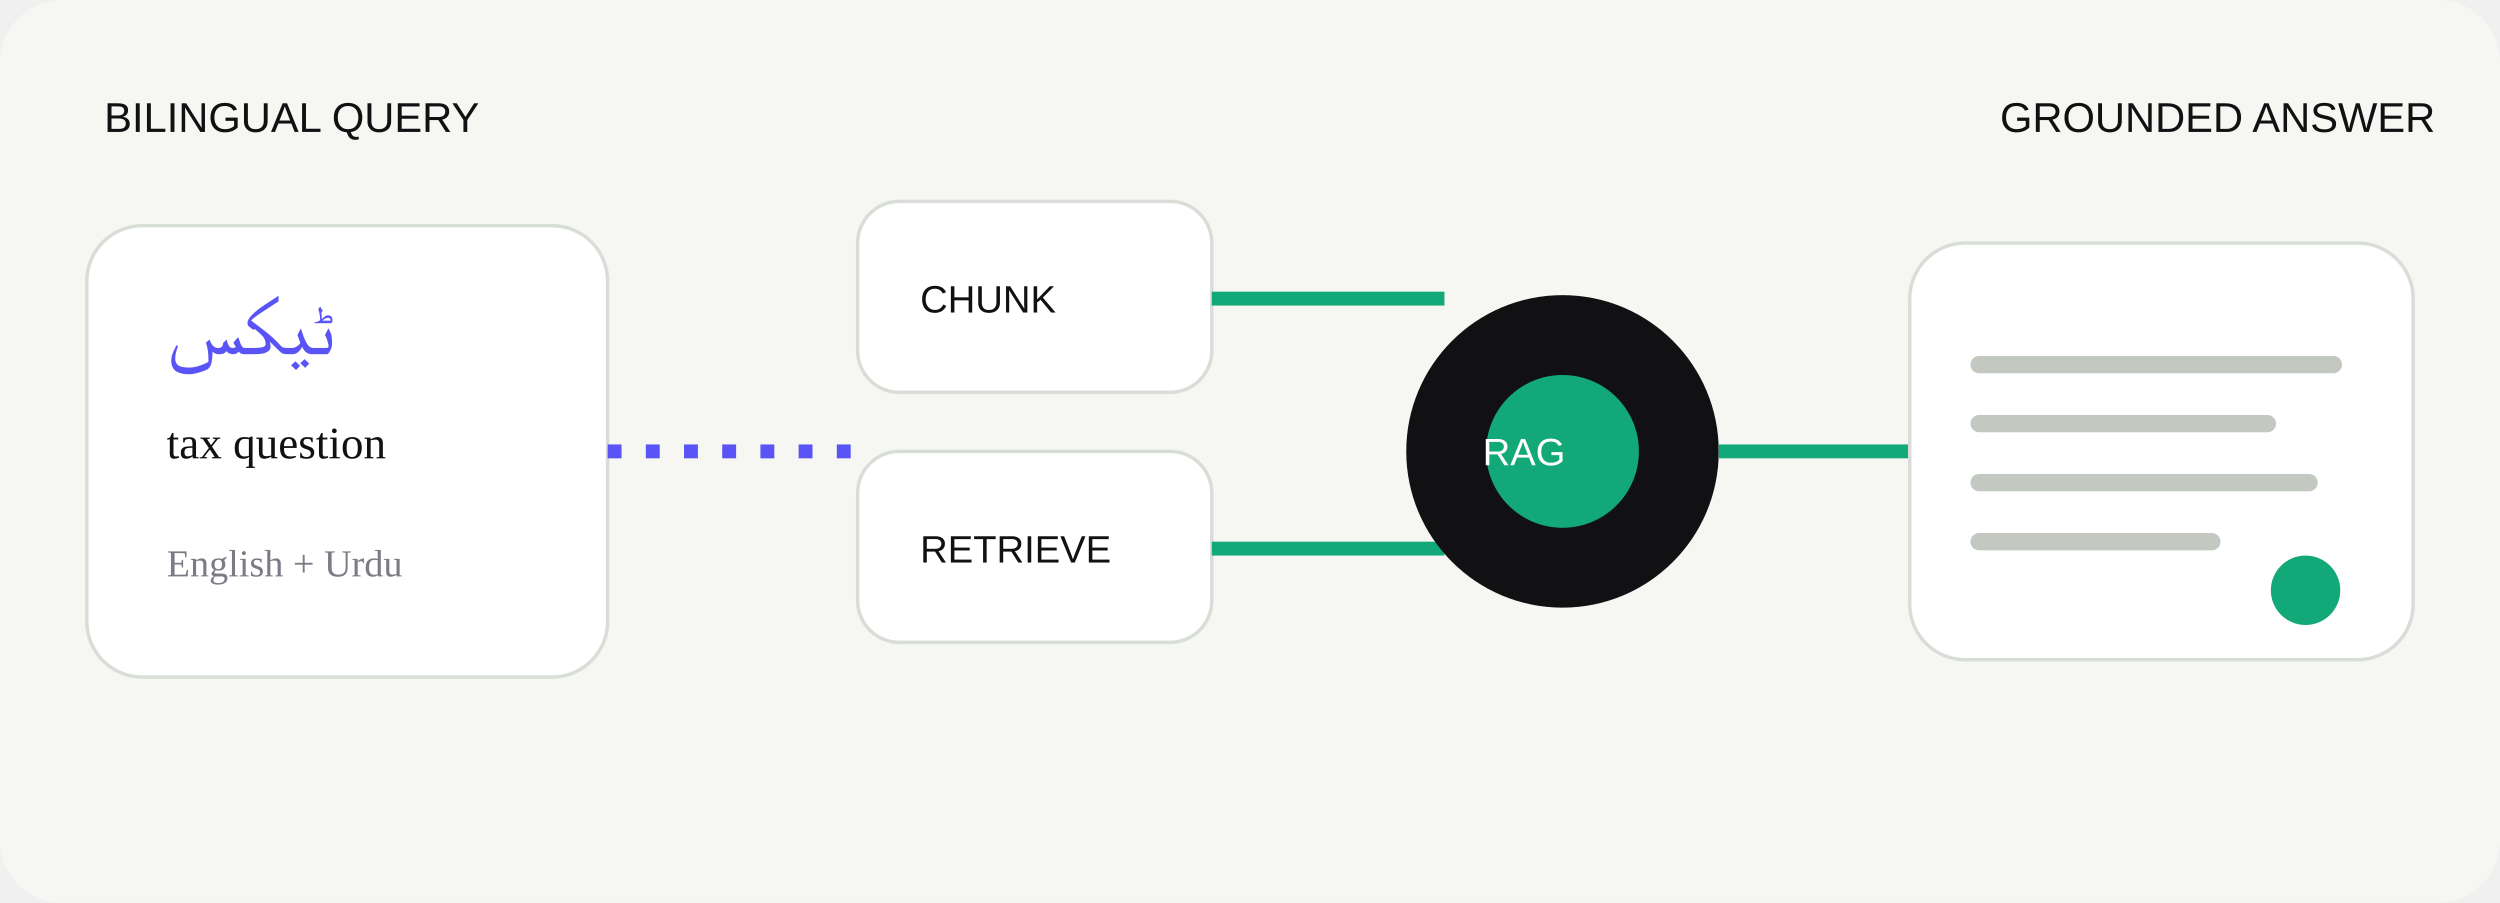
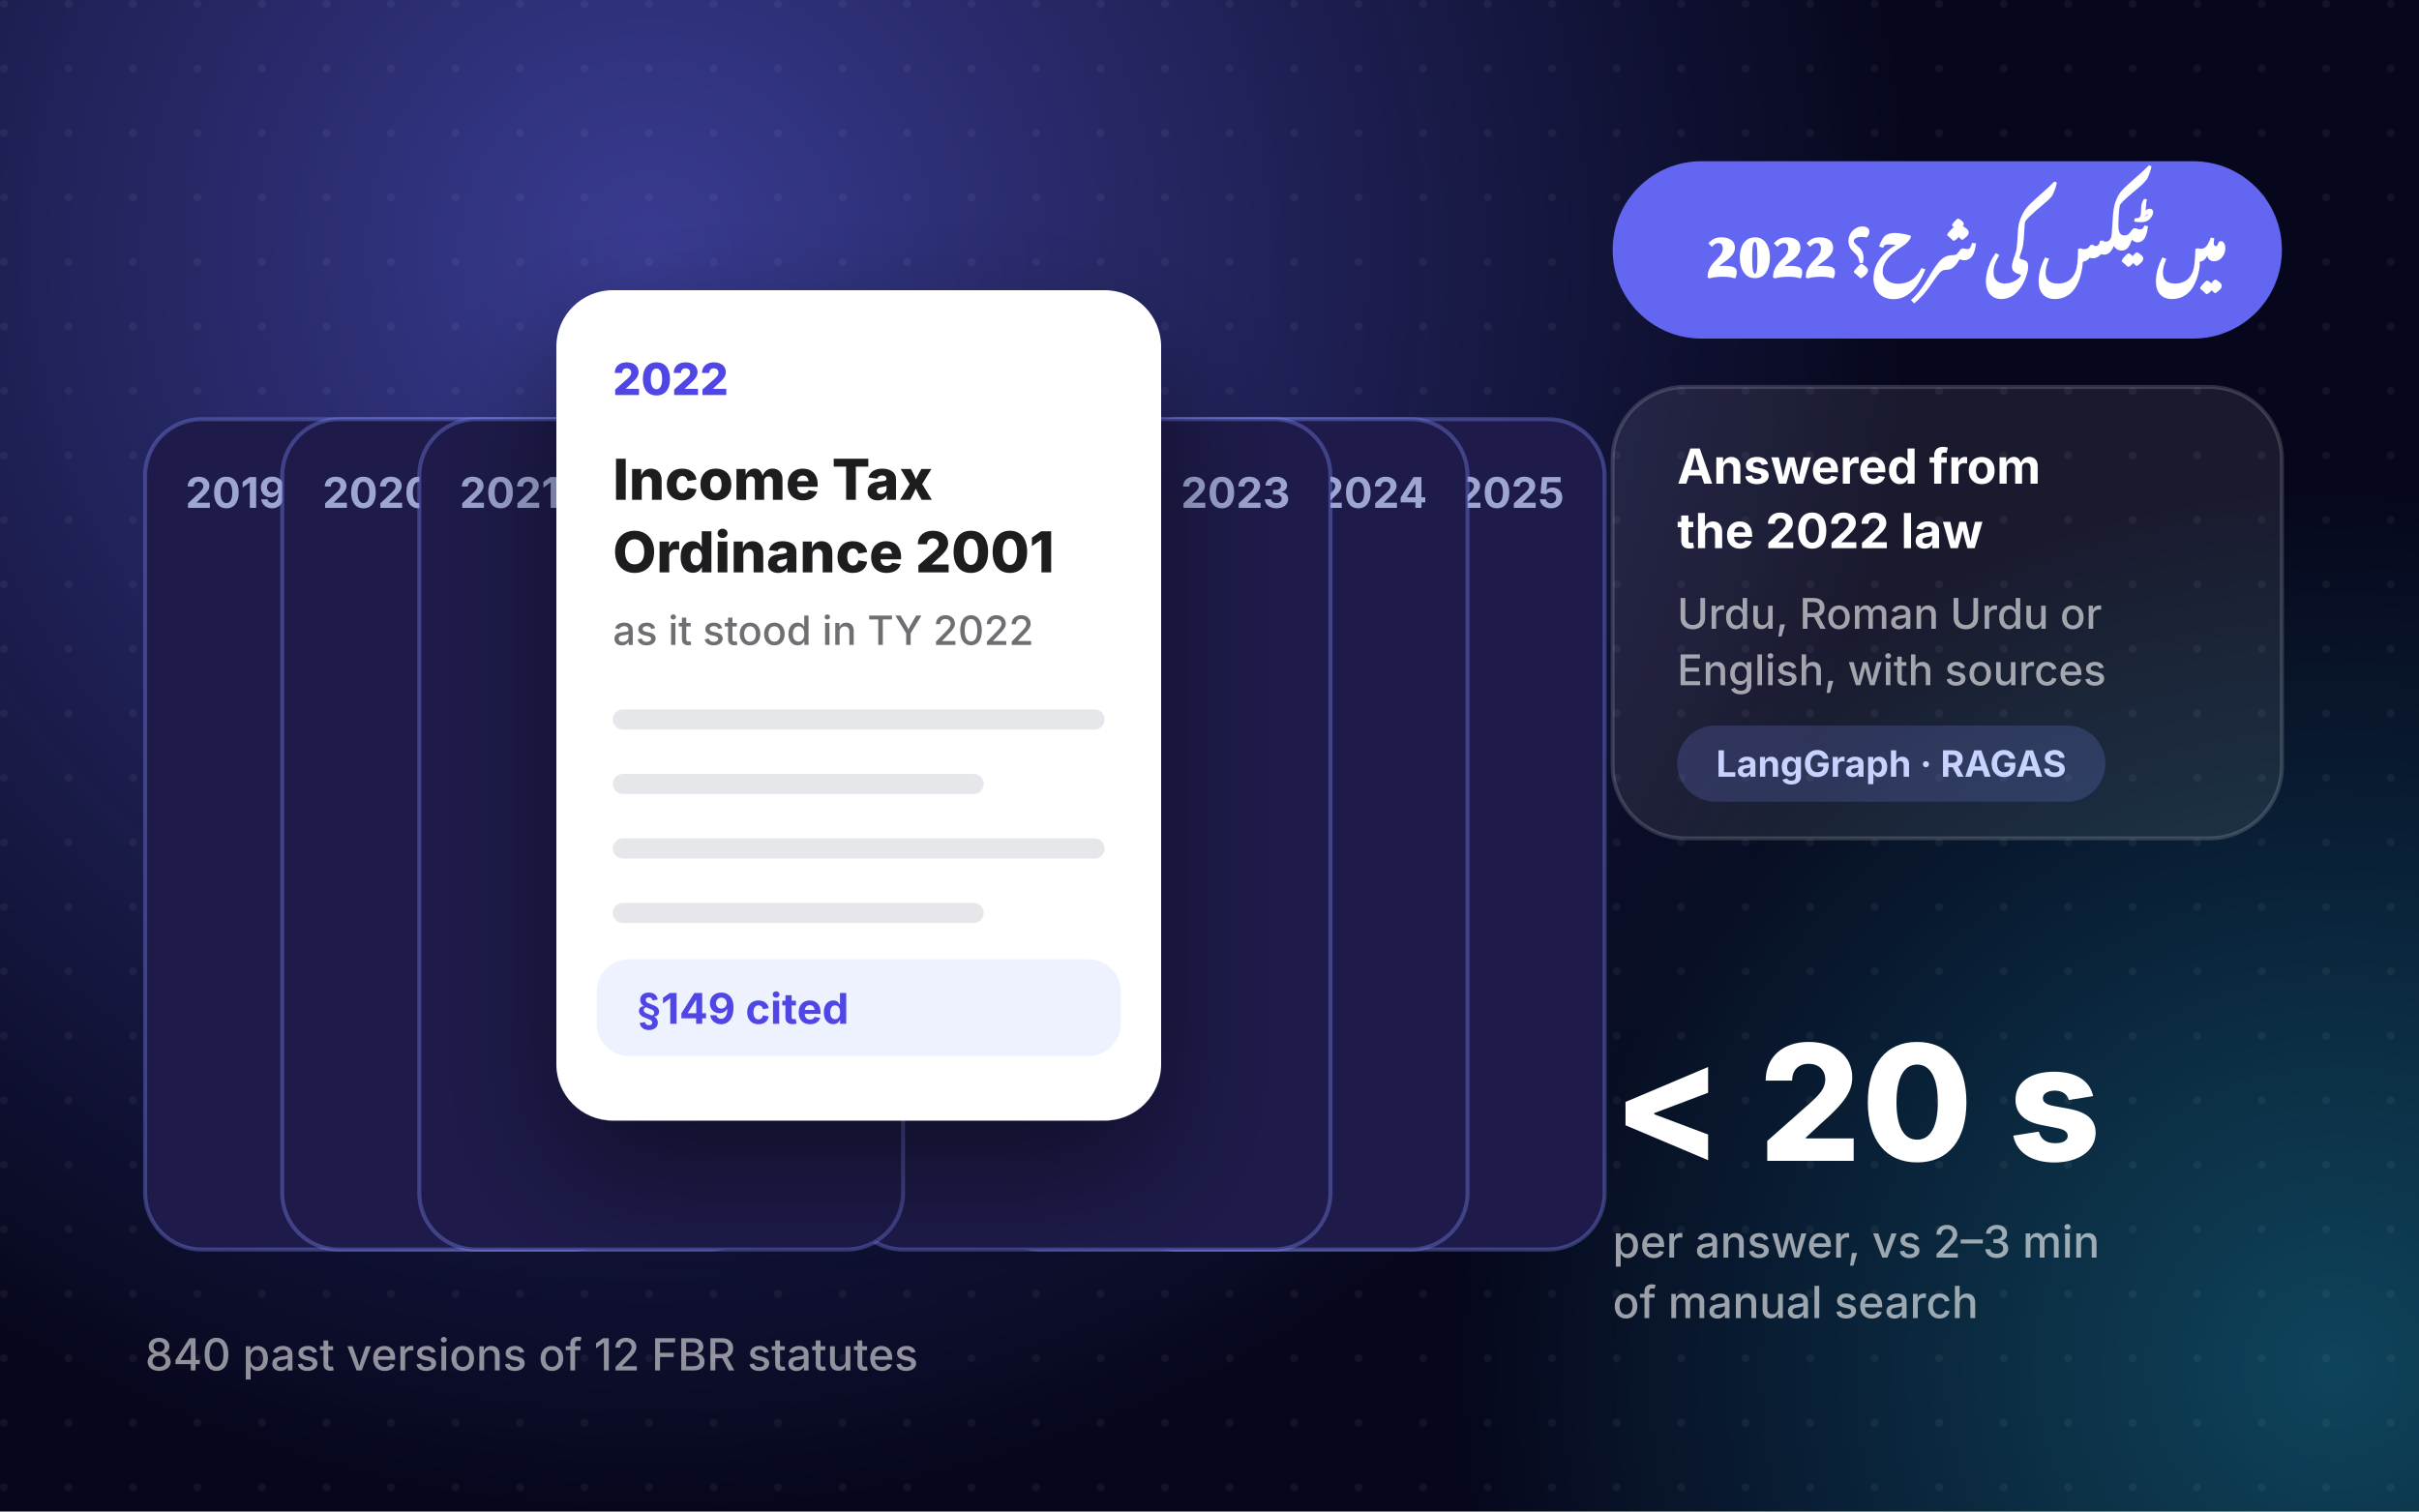
- <svg xmlns="http://www.w3.org/2000/svg" viewBox="0 0 720 260" role="img" aria-labelledby="title desc">
-   <rect width="720" height="260" rx="18" fill="#f6f7f2" />
-   <g font-family="Arial,sans-serif">
-     <text x="30" y="38" font-size="12" fill="#111113">BILINGUAL QUERY</text>
-     <text x="576" y="38" font-size="12" fill="#111113">GROUNDED ANSWER</text>
+ <svg xmlns="http://www.w3.org/2000/svg" viewBox="0 0 600 375" role="img" aria-labelledby="t d" font-family="Inter,'Segoe UI',-apple-system,Helvetica,Arial,sans-serif">
+   <defs>
+     <radialGradient id="g0">
+       <stop offset="0" stop-color="#6366f1" stop-opacity="0.55" />
+       <stop offset="1" stop-color="#6366f1" stop-opacity="0" />
+     </radialGradient>
+     <radialGradient id="g1">
+       <stop offset="0" stop-color="#22d3ee" stop-opacity="0.3" />
+       <stop offset="1" stop-color="#22d3ee" stop-opacity="0" />
+     </radialGradient>
+     <pattern id="dots" width="16" height="16" patternUnits="userSpaceOnUse">
+       <circle cx="1" cy="1" r="1" fill="#fff" fill-opacity="0.05" />
+     </pattern>
+     <filter id="glow" x="-50%" y="-50%" width="200%" height="200%">
+       <feGaussianBlur stdDeviation="4" result="b" />
+       <feMerge>
+         <feMergeNode in="b" />
+         <feMergeNode in="SourceGraphic" />
+       </feMerge>
+     </filter>
+     <filter id="sh" x="-20%" y="-20%" width="140%" height="160%">
+       <feDropShadow dx="0" dy="14" stdDeviation="16" flood-color="#000" flood-opacity="0.45" />
+     </filter>
+   </defs>
+   <rect x="0.0" y="0.0" width="600.0" height="375.0" rx="0" fill="#06071c" />
+   <circle cx="160" cy="60" r="320" fill="url(#g0)" />
+   <circle cx="580" cy="340" r="220" fill="url(#g1)" />
+   <rect width="600" height="375" fill="url(#dots)" />
+   <rect x="278.0" y="104.0" width="120.0" height="206.0" rx="14" fill="#1e1b4b" stroke="#818cf8" stroke-opacity="0.35" />
+   <text x="388.0" y="126.0" font-size="10.5" font-weight="700" fill="#c7d2fe" fill-opacity="0.75" text-anchor="end">2025</text>
+   <rect x="244.0" y="104.0" width="120.0" height="206.0" rx="14" fill="#1e1b4b" stroke="#818cf8" stroke-opacity="0.35" />
+   <text x="354.0" y="126.0" font-size="10.5" font-weight="700" fill="#c7d2fe" fill-opacity="0.75" text-anchor="end">2024</text>
+   <rect x="210.0" y="104.0" width="120.0" height="206.0" rx="14" fill="#1e1b4b" stroke="#818cf8" stroke-opacity="0.35" />
+   <text x="320.0" y="126.0" font-size="10.5" font-weight="700" fill="#c7d2fe" fill-opacity="0.75" text-anchor="end">2023</text>
+   <rect x="36.0" y="104.0" width="120.0" height="206.0" rx="14" fill="#1e1b4b" stroke="#818cf8" stroke-opacity="0.35" />
+   <text x="46.0" y="126.0" font-size="10.5" font-weight="700" fill="#c7d2fe" fill-opacity="0.75" text-anchor="start">2019</text>
+   <rect x="70.0" y="104.0" width="120.0" height="206.0" rx="14" fill="#1e1b4b" stroke="#818cf8" stroke-opacity="0.35" />
+   <text x="80.0" y="126.0" font-size="10.5" font-weight="700" fill="#c7d2fe" fill-opacity="0.75" text-anchor="start">2020</text>
+   <rect x="104.0" y="104.0" width="120.0" height="206.0" rx="14" fill="#1e1b4b" stroke="#818cf8" stroke-opacity="0.35" />
+   <text x="114.0" y="126.0" font-size="10.5" font-weight="700" fill="#c7d2fe" fill-opacity="0.75" text-anchor="start">2021</text>
+   <g filter="url(#sh)">
+     <rect x="138.0" y="72.0" width="150.0" height="206.0" rx="14" fill="#fff" />
  </g>
-   <rect x="25" y="65" width="150" height="130" rx="16" fill="#fff" stroke="#d8ded7" />
-   <text x="48" y="102" font-size="24" fill="#5a54f6">ٹیکس</text>
-   <text x="48" y="132" font-size="13" fill="#111113">tax question</text>
-   <text x="48" y="166" font-size="11" fill="#7b7b86">English + Urdu</text>
-   <path d="M175 130h72" stroke="#5a54f6" stroke-width="4" stroke-dasharray="4 7" />
-   <g fill="#fff" stroke="#d8ded7">
-     <rect x="247" y="58" width="102" height="55" rx="12" />
-     <rect x="247" y="130" width="102" height="55" rx="12" />
-   </g>
-   <g fill="#111113" font-family="Arial,sans-serif">
-     <text x="265" y="90" font-size="11">CHUNK</text>
-     <text x="265" y="162" font-size="11">RETRIEVE</text>
-   </g>
-   <path d="M349 86h67M349 158h67" stroke="#13a878" stroke-width="4" />
-   <circle cx="450" cy="130" r="45" fill="#111113" />
-   <circle cx="450" cy="130" r="22" fill="#13a878" />
-   <text x="427" y="134" fill="#fff" font-size="11" font-family="Arial,sans-serif">RAG</text>
-   <path d="M495 130h55" stroke="#13a878" stroke-width="4" />
-   <rect x="550" y="70" width="145" height="120" rx="16" fill="#fff" stroke="#d8ded7" />
-   <path d="M570 105h102M570 122h83M570 139h95M570 156h67" stroke="#c3c9c1" stroke-width="5" stroke-linecap="round" />
-   <circle cx="664" cy="170" r="10" fill="#13a878" />
+   <text x="152.0" y="98.0" font-size="11" font-weight="800" fill="#4f46e5" text-anchor="start">2022</text>
+   <text x="152.0" y="124.0" font-size="14" font-weight="800" fill="#1d1d1f" text-anchor="start">Income Tax</text>
+   <text x="152.0" y="142.0" font-size="14" font-weight="800" fill="#1d1d1f" text-anchor="start">Ordinance 2001</text>
+   <text x="152.0" y="160.0" font-size="10" font-weight="500" fill="#6e6e73" text-anchor="start">as it stood in TY 2022</text>
+   <rect x="152.0" y="176.0" width="122.0" height="5.0" rx="2.5" fill="#e5e7eb" />
+   <rect x="152.0" y="192.0" width="92.0" height="5.0" rx="2.5" fill="#e5e7eb" />
+   <rect x="152.0" y="208.0" width="122.0" height="5.0" rx="2.5" fill="#e5e7eb" />
+   <rect x="152.0" y="224.0" width="92.0" height="5.0" rx="2.5" fill="#e5e7eb" />
+   <rect x="152.0" y="240.0" width="122.0" height="5.0" rx="2.5" fill="#e5e7eb" />
+   <rect x="148.0" y="238.0" width="130.0" height="24.0" rx="8" fill="#eef2ff" />
+   <text x="158.0" y="254.0" font-size="10.5" font-weight="700" fill="#4f46e5" text-anchor="start">§149 cited</text>
+   <text x="36.0" y="340.0" font-size="11" font-weight="500" fill="#fff" fill-opacity="0.55" text-anchor="start">840 past versions of 12 FBR statutes</text>
+   <rect x="400.0" y="40.0" width="166.0" height="44.0" rx="22" fill="#6366f1" />
+   <text x="552.0" y="69.0" font-size="14" font-weight="700" fill="#fff" text-anchor="end" font-family="'Noto Nastaliq Urdu','Segoe UI',Tahoma,serif">2022 میں ٹیکس کی شرح؟</text>
+   <rect x="400.0" y="96.0" width="166.0" height="112.0" rx="18" fill="#fff" fill-opacity="0.08" stroke="#fff" stroke-opacity="0.16" />
+   <text x="416.0" y="120.0" font-size="12" font-weight="700" fill="#fff" text-anchor="start">Answered from</text>
+   <text x="416.0" y="136.0" font-size="12" font-weight="700" fill="#fff" text-anchor="start">the 2022 law</text>
+   <text x="416.0" y="156.0" font-size="10.5" font-weight="500" fill="#fff" fill-opacity="0.6" text-anchor="start">Urdu, Roman Urdu or</text>
+   <text x="416.0" y="170.0" font-size="10.5" font-weight="500" fill="#fff" fill-opacity="0.6" text-anchor="start">English, with sources</text>
+   <rect x="416.0" y="180.0" width="106.2" height="18.9" rx="9.45" fill="#818cf8" fill-opacity="0.2" />
+   <text x="469.1" y="192.7" font-size="9" font-weight="700" fill="#c7d2fe" text-anchor="middle">LangGraph · RAGAS</text>
+   <text x="400.0" y="288.0" font-size="40" font-weight="800" fill="#fff" text-anchor="start">&lt; 20 s</text>
+   <text x="400.0" y="312.0" font-size="11" font-weight="500" fill="#fff" fill-opacity="0.6" text-anchor="start">per answer, vs 2–3 min</text>
+   <text x="400.0" y="327.0" font-size="11" font-weight="500" fill="#fff" fill-opacity="0.6" text-anchor="start">of manual search</text>
</svg>
